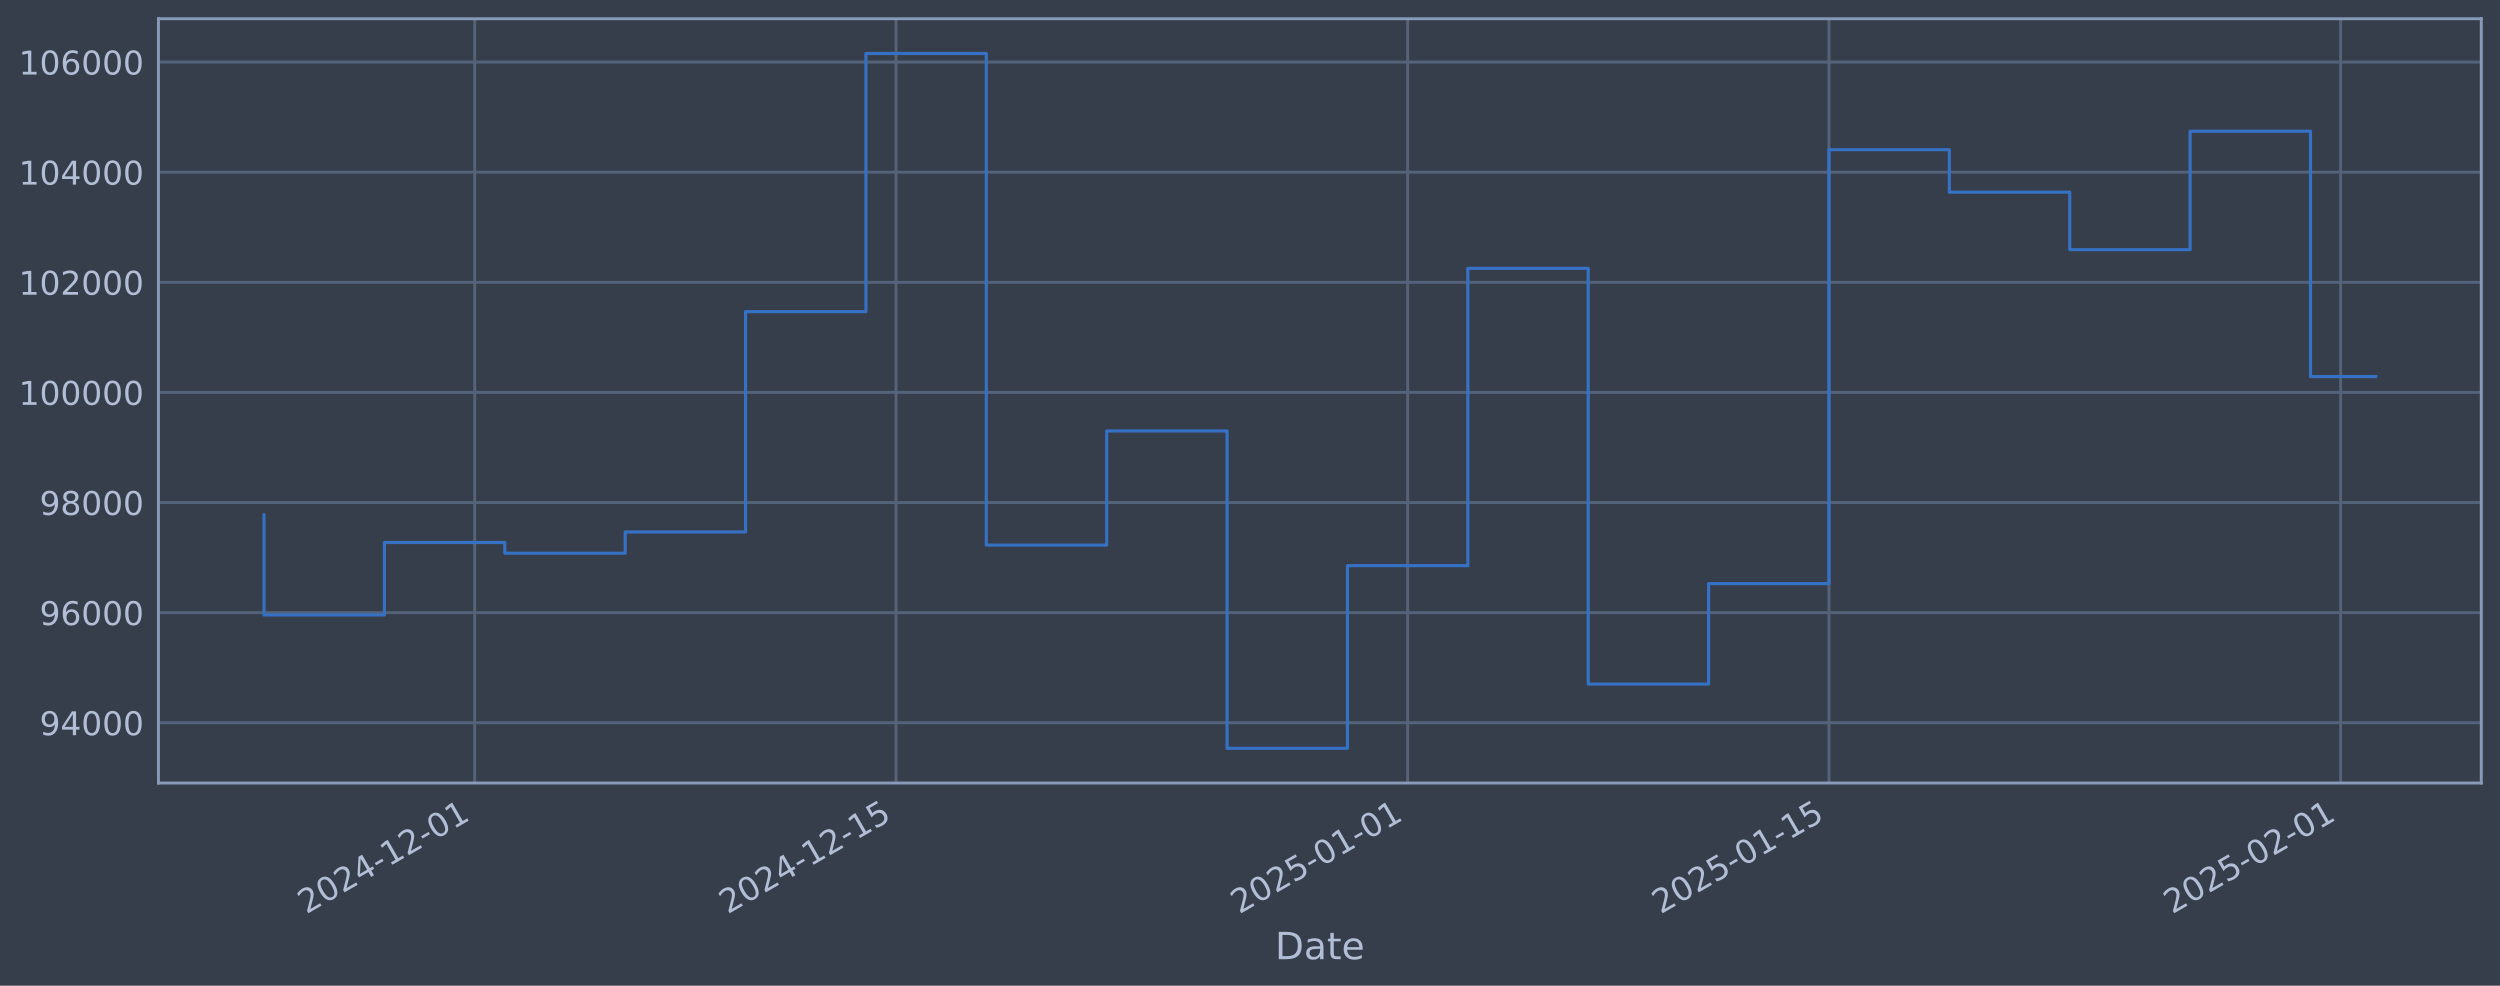
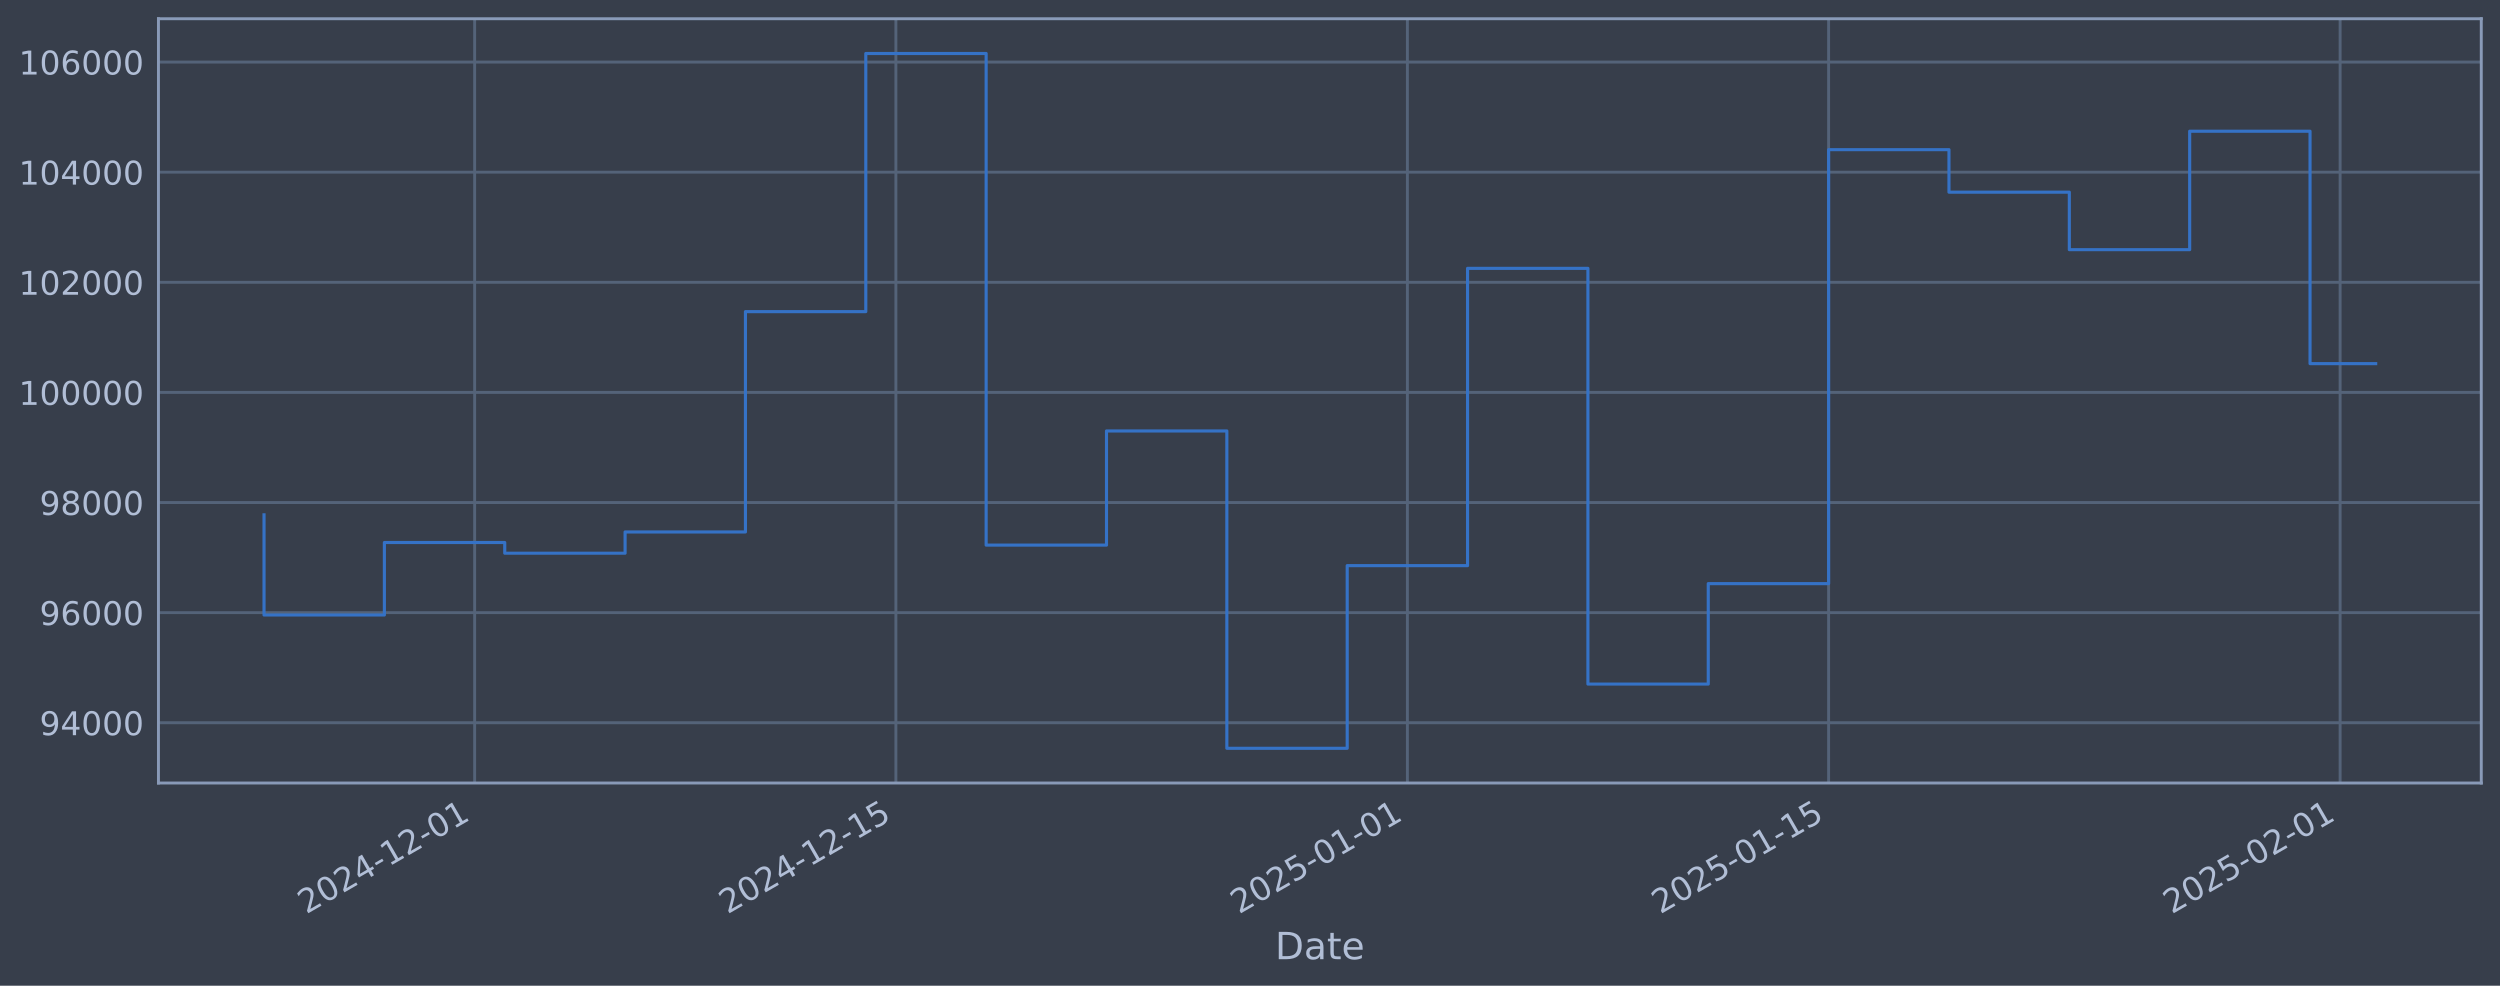
<svg xmlns="http://www.w3.org/2000/svg" xmlns:xlink="http://www.w3.org/1999/xlink" width="960.9pt" height="378.87pt" viewBox="0 0 960.9 378.87" version="1.1">
  <defs>
    <style type="text/css">*{stroke-linejoin: round; stroke-linecap: butt}</style>
  </defs>
  <g id="figure_1">
    <g id="patch_1">
      <path d="M 0 378.87  L 960.9 378.87  L 960.9 0  L 0 0  z " style="fill: #373e4b" />
    </g>
    <g id="axes_1">
      <g id="patch_2">
        <path d="M 60.901 300.96  L 953.701 300.96  L 953.701 7.2  L 60.901 7.2  z " style="fill: #373e4b" />
      </g>
      <g id="matplotlib.axis_1">
        <g id="xtick_1">
          <g id="line2d_1">
-             <path d="M 182.454 300.96  L 182.454 7.2  " clip-path="url(#pd1e0b722a2)" style="fill: none; stroke: #546379; stroke-width: 1.12; stroke-linecap: square" />
+             <path d="M 182.435 300.96  L 182.435 7.2  " clip-path="url(#pd7c2487d4c)" style="fill: none; stroke: #546379; stroke-width: 1.12; stroke-linecap: square" />
          </g>
          <g id="line2d_2" />
          <g id="text_1">
-             <g style="fill: #b1bed6" transform="translate(117.7282 351.4642) rotate(-30) scale(0.126 -0.126)">
+             <g style="fill: #b1bed6" transform="translate(117.7098 351.4642) rotate(-30) scale(0.126 -0.126)">
              <defs>
                <path id="DejaVuSans-32" d="M 1228 531  L 3431 531  L 3431 0  L 469 0  L 469 531  Q 828 903 1448 1529  Q 2069 2156 2228 2338  Q 2531 2678 2651 2914  Q 2772 3150 2772 3378  Q 2772 3750 2511 3984  Q 2250 4219 1831 4219  Q 1534 4219 1204 4116  Q 875 4013 500 3803  L 500 4441  Q 881 4594 1212 4672  Q 1544 4750 1819 4750  Q 2544 4750 2975 4387  Q 3406 4025 3406 3419  Q 3406 3131 3298 2873  Q 3191 2616 2906 2266  Q 2828 2175 2409 1742  Q 1991 1309 1228 531  z " transform="scale(0.015625)" />
                <path id="DejaVuSans-30" d="M 2034 4250  Q 1547 4250 1301 3770  Q 1056 3291 1056 2328  Q 1056 1369 1301 889  Q 1547 409 2034 409  Q 2525 409 2770 889  Q 3016 1369 3016 2328  Q 3016 3291 2770 3770  Q 2525 4250 2034 4250  z M 2034 4750  Q 2819 4750 3233 4129  Q 3647 3509 3647 2328  Q 3647 1150 3233 529  Q 2819 -91 2034 -91  Q 1250 -91 836 529  Q 422 1150 422 2328  Q 422 3509 836 4129  Q 1250 4750 2034 4750  z " transform="scale(0.015625)" />
                <path id="DejaVuSans-34" d="M 2419 4116  L 825 1625  L 2419 1625  L 2419 4116  z M 2253 4666  L 3047 4666  L 3047 1625  L 3713 1625  L 3713 1100  L 3047 1100  L 3047 0  L 2419 0  L 2419 1100  L 313 1100  L 313 1709  L 2253 4666  z " transform="scale(0.015625)" />
                <path id="DejaVuSans-2d" d="M 313 2009  L 1997 2009  L 1997 1497  L 313 1497  L 313 2009  z " transform="scale(0.015625)" />
                <path id="DejaVuSans-31" d="M 794 531  L 1825 531  L 1825 4091  L 703 3866  L 703 4441  L 1819 4666  L 2450 4666  L 2450 531  L 3481 531  L 3481 0  L 794 0  L 794 531  z " transform="scale(0.015625)" />
              </defs>
              <use xlink:href="#DejaVuSans-32" />
              <use xlink:href="#DejaVuSans-30" transform="translate(63.62305 0)" />
              <use xlink:href="#DejaVuSans-32" transform="translate(127.2461 0)" />
              <use xlink:href="#DejaVuSans-34" transform="translate(190.8691 0)" />
              <use xlink:href="#DejaVuSans-2d" transform="translate(254.4922 0)" />
              <use xlink:href="#DejaVuSans-31" transform="translate(290.5762 0)" />
              <use xlink:href="#DejaVuSans-32" transform="translate(354.1992 0)" />
              <use xlink:href="#DejaVuSans-2d" transform="translate(417.8223 0)" />
              <use xlink:href="#DejaVuSans-30" transform="translate(453.9062 0)" />
              <use xlink:href="#DejaVuSans-31" transform="translate(517.5293 0)" />
            </g>
          </g>
        </g>
        <g id="xtick_2">
          <g id="line2d_3">
-             <path d="M 344.397 300.96  L 344.397 7.2  " clip-path="url(#pd1e0b722a2)" style="fill: none; stroke: #546379; stroke-width: 1.12; stroke-linecap: square" />
+             <path d="M 344.341 300.96  L 344.341 7.2  " clip-path="url(#pd7c2487d4c)" style="fill: none; stroke: #546379; stroke-width: 1.12; stroke-linecap: square" />
          </g>
          <g id="line2d_4" />
          <g id="text_2">
-             <g style="fill: #b1bed6" transform="translate(279.6711 351.4642) rotate(-30) scale(0.126 -0.126)">
+             <g style="fill: #b1bed6" transform="translate(279.6158 351.4642) rotate(-30) scale(0.126 -0.126)">
              <defs>
                <path id="DejaVuSans-35" d="M 691 4666  L 3169 4666  L 3169 4134  L 1269 4134  L 1269 2991  Q 1406 3038 1543 3061  Q 1681 3084 1819 3084  Q 2600 3084 3056 2656  Q 3513 2228 3513 1497  Q 3513 744 3044 326  Q 2575 -91 1722 -91  Q 1428 -91 1123 -41  Q 819 9 494 109  L 494 744  Q 775 591 1075 516  Q 1375 441 1709 441  Q 2250 441 2565 725  Q 2881 1009 2881 1497  Q 2881 1984 2565 2268  Q 2250 2553 1709 2553  Q 1456 2553 1204 2497  Q 953 2441 691 2322  L 691 4666  z " transform="scale(0.015625)" />
              </defs>
              <use xlink:href="#DejaVuSans-32" />
              <use xlink:href="#DejaVuSans-30" transform="translate(63.62305 0)" />
              <use xlink:href="#DejaVuSans-32" transform="translate(127.2461 0)" />
              <use xlink:href="#DejaVuSans-34" transform="translate(190.8691 0)" />
              <use xlink:href="#DejaVuSans-2d" transform="translate(254.4922 0)" />
              <use xlink:href="#DejaVuSans-31" transform="translate(290.5762 0)" />
              <use xlink:href="#DejaVuSans-32" transform="translate(354.1992 0)" />
              <use xlink:href="#DejaVuSans-2d" transform="translate(417.8223 0)" />
              <use xlink:href="#DejaVuSans-31" transform="translate(453.9062 0)" />
              <use xlink:href="#DejaVuSans-35" transform="translate(517.5293 0)" />
            </g>
          </g>
        </g>
        <g id="xtick_3">
          <g id="line2d_5">
-             <path d="M 541.041 300.96  L 541.041 7.2  " clip-path="url(#pd1e0b722a2)" style="fill: none; stroke: #546379; stroke-width: 1.12; stroke-linecap: square" />
+             <path d="M 540.941 300.96  L 540.941 7.2  " clip-path="url(#pd7c2487d4c)" style="fill: none; stroke: #546379; stroke-width: 1.12; stroke-linecap: square" />
          </g>
          <g id="line2d_6" />
          <g id="text_3">
-             <g style="fill: #b1bed6" transform="translate(476.316 351.4642) rotate(-30) scale(0.126 -0.126)">
+             <g style="fill: #b1bed6" transform="translate(476.2159 351.4642) rotate(-30) scale(0.126 -0.126)">
              <use xlink:href="#DejaVuSans-32" />
              <use xlink:href="#DejaVuSans-30" transform="translate(63.62305 0)" />
              <use xlink:href="#DejaVuSans-32" transform="translate(127.2461 0)" />
              <use xlink:href="#DejaVuSans-35" transform="translate(190.8691 0)" />
              <use xlink:href="#DejaVuSans-2d" transform="translate(254.4922 0)" />
              <use xlink:href="#DejaVuSans-30" transform="translate(290.5762 0)" />
              <use xlink:href="#DejaVuSans-31" transform="translate(354.1992 0)" />
              <use xlink:href="#DejaVuSans-2d" transform="translate(417.8223 0)" />
              <use xlink:href="#DejaVuSans-30" transform="translate(453.9062 0)" />
              <use xlink:href="#DejaVuSans-31" transform="translate(517.5293 0)" />
            </g>
          </g>
        </g>
        <g id="xtick_4">
          <g id="line2d_7">
-             <path d="M 702.984 300.96  L 702.984 7.2  " clip-path="url(#pd1e0b722a2)" style="fill: none; stroke: #546379; stroke-width: 1.12; stroke-linecap: square" />
+             <path d="M 702.847 300.96  L 702.847 7.2  " clip-path="url(#pd7c2487d4c)" style="fill: none; stroke: #546379; stroke-width: 1.12; stroke-linecap: square" />
          </g>
          <g id="line2d_8" />
          <g id="text_4">
-             <g style="fill: #b1bed6" transform="translate(638.2588 351.4642) rotate(-30) scale(0.126 -0.126)">
+             <g style="fill: #b1bed6" transform="translate(638.1219 351.4642) rotate(-30) scale(0.126 -0.126)">
              <use xlink:href="#DejaVuSans-32" />
              <use xlink:href="#DejaVuSans-30" transform="translate(63.62305 0)" />
              <use xlink:href="#DejaVuSans-32" transform="translate(127.2461 0)" />
              <use xlink:href="#DejaVuSans-35" transform="translate(190.8691 0)" />
              <use xlink:href="#DejaVuSans-2d" transform="translate(254.4922 0)" />
              <use xlink:href="#DejaVuSans-30" transform="translate(290.5762 0)" />
              <use xlink:href="#DejaVuSans-31" transform="translate(354.1992 0)" />
              <use xlink:href="#DejaVuSans-2d" transform="translate(417.8223 0)" />
              <use xlink:href="#DejaVuSans-31" transform="translate(453.9062 0)" />
              <use xlink:href="#DejaVuSans-35" transform="translate(517.5293 0)" />
            </g>
          </g>
        </g>
        <g id="xtick_5">
          <g id="line2d_9">
-             <path d="M 899.629 300.96  L 899.629 7.2  " clip-path="url(#pd1e0b722a2)" style="fill: none; stroke: #546379; stroke-width: 1.12; stroke-linecap: square" />
+             <path d="M 899.448 300.96  L 899.448 7.2  " clip-path="url(#pd7c2487d4c)" style="fill: none; stroke: #546379; stroke-width: 1.12; stroke-linecap: square" />
          </g>
          <g id="line2d_10" />
          <g id="text_5">
-             <g style="fill: #b1bed6" transform="translate(834.9037 351.4642) rotate(-30) scale(0.126 -0.126)">
+             <g style="fill: #b1bed6" transform="translate(834.722 351.4642) rotate(-30) scale(0.126 -0.126)">
              <use xlink:href="#DejaVuSans-32" />
              <use xlink:href="#DejaVuSans-30" transform="translate(63.62305 0)" />
              <use xlink:href="#DejaVuSans-32" transform="translate(127.2461 0)" />
              <use xlink:href="#DejaVuSans-35" transform="translate(190.8691 0)" />
              <use xlink:href="#DejaVuSans-2d" transform="translate(254.4922 0)" />
              <use xlink:href="#DejaVuSans-30" transform="translate(290.5762 0)" />
              <use xlink:href="#DejaVuSans-32" transform="translate(354.1992 0)" />
              <use xlink:href="#DejaVuSans-2d" transform="translate(417.8223 0)" />
              <use xlink:href="#DejaVuSans-30" transform="translate(453.9062 0)" />
              <use xlink:href="#DejaVuSans-31" transform="translate(517.5293 0)" />
            </g>
          </g>
        </g>
        <g id="text_6">
          <g style="fill: #b1bed6" transform="translate(490.0914 368.6753) scale(0.144 -0.144)">
            <defs>
              <path id="DejaVuSans-44" d="M 1259 4147  L 1259 519  L 2022 519  Q 2988 519 3436 956  Q 3884 1394 3884 2338  Q 3884 3275 3436 3711  Q 2988 4147 2022 4147  L 1259 4147  z M 628 4666  L 1925 4666  Q 3281 4666 3915 4102  Q 4550 3538 4550 2338  Q 4550 1131 3912 565  Q 3275 0 1925 0  L 628 0  L 628 4666  z " transform="scale(0.015625)" />
              <path id="DejaVuSans-61" d="M 2194 1759  Q 1497 1759 1228 1600  Q 959 1441 959 1056  Q 959 750 1161 570  Q 1363 391 1709 391  Q 2188 391 2477 730  Q 2766 1069 2766 1631  L 2766 1759  L 2194 1759  z M 3341 1997  L 3341 0  L 2766 0  L 2766 531  Q 2569 213 2275 61  Q 1981 -91 1556 -91  Q 1019 -91 701 211  Q 384 513 384 1019  Q 384 1609 779 1909  Q 1175 2209 1959 2209  L 2766 2209  L 2766 2266  Q 2766 2663 2505 2880  Q 2244 3097 1772 3097  Q 1472 3097 1187 3025  Q 903 2953 641 2809  L 641 3341  Q 956 3463 1253 3523  Q 1550 3584 1831 3584  Q 2591 3584 2966 3190  Q 3341 2797 3341 1997  z " transform="scale(0.015625)" />
              <path id="DejaVuSans-74" d="M 1172 4494  L 1172 3500  L 2356 3500  L 2356 3053  L 1172 3053  L 1172 1153  Q 1172 725 1289 603  Q 1406 481 1766 481  L 2356 481  L 2356 0  L 1766 0  Q 1100 0 847 248  Q 594 497 594 1153  L 594 3053  L 172 3053  L 172 3500  L 594 3500  L 594 4494  L 1172 4494  z " transform="scale(0.015625)" />
              <path id="DejaVuSans-65" d="M 3597 1894  L 3597 1613  L 953 1613  Q 991 1019 1311 708  Q 1631 397 2203 397  Q 2534 397 2845 478  Q 3156 559 3463 722  L 3463 178  Q 3153 47 2828 -22  Q 2503 -91 2169 -91  Q 1331 -91 842 396  Q 353 884 353 1716  Q 353 2575 817 3079  Q 1281 3584 2069 3584  Q 2775 3584 3186 3129  Q 3597 2675 3597 1894  z M 3022 2063  Q 3016 2534 2758 2815  Q 2500 3097 2075 3097  Q 1594 3097 1305 2825  Q 1016 2553 972 2059  L 3022 2063  z " transform="scale(0.015625)" />
            </defs>
            <use xlink:href="#DejaVuSans-44" />
            <use xlink:href="#DejaVuSans-61" transform="translate(77.00195 0)" />
            <use xlink:href="#DejaVuSans-74" transform="translate(138.2812 0)" />
            <use xlink:href="#DejaVuSans-65" transform="translate(177.4902 0)" />
          </g>
        </g>
      </g>
      <g id="matplotlib.axis_2">
        <g id="ytick_1">
          <g id="line2d_11">
-             <path d="M 60.901 277.797  L 953.701 277.797  " clip-path="url(#pd1e0b722a2)" style="fill: none; stroke: #546379; stroke-width: 1.12; stroke-linecap: square" />
+             <path d="M 60.901 277.797  L 953.701 277.797  " clip-path="url(#pd7c2487d4c)" style="fill: none; stroke: #546379; stroke-width: 1.12; stroke-linecap: square" />
          </g>
          <g id="line2d_12" />
          <g id="text_7">
            <g style="fill: #b1bed6" transform="translate(15.21675 282.5841) scale(0.126 -0.126)">
              <defs>
                <path id="DejaVuSans-39" d="M 703 97  L 703 672  Q 941 559 1184 500  Q 1428 441 1663 441  Q 2288 441 2617 861  Q 2947 1281 2994 2138  Q 2813 1869 2534 1725  Q 2256 1581 1919 1581  Q 1219 1581 811 2004  Q 403 2428 403 3163  Q 403 3881 828 4315  Q 1253 4750 1959 4750  Q 2769 4750 3195 4129  Q 3622 3509 3622 2328  Q 3622 1225 3098 567  Q 2575 -91 1691 -91  Q 1453 -91 1209 -44  Q 966 3 703 97  z M 1959 2075  Q 2384 2075 2632 2365  Q 2881 2656 2881 3163  Q 2881 3666 2632 3958  Q 2384 4250 1959 4250  Q 1534 4250 1286 3958  Q 1038 3666 1038 3163  Q 1038 2656 1286 2365  Q 1534 2075 1959 2075  z " transform="scale(0.015625)" />
              </defs>
              <use xlink:href="#DejaVuSans-39" />
              <use xlink:href="#DejaVuSans-34" transform="translate(63.62305 0)" />
              <use xlink:href="#DejaVuSans-30" transform="translate(127.2461 0)" />
              <use xlink:href="#DejaVuSans-30" transform="translate(190.8691 0)" />
              <use xlink:href="#DejaVuSans-30" transform="translate(254.4922 0)" />
            </g>
          </g>
        </g>
        <g id="ytick_2">
          <g id="line2d_13">
-             <path d="M 60.901 235.473  L 953.701 235.473  " clip-path="url(#pd1e0b722a2)" style="fill: none; stroke: #546379; stroke-width: 1.12; stroke-linecap: square" />
+             <path d="M 60.901 235.473  L 953.701 235.473  " clip-path="url(#pd7c2487d4c)" style="fill: none; stroke: #546379; stroke-width: 1.12; stroke-linecap: square" />
          </g>
          <g id="line2d_14" />
          <g id="text_8">
            <g style="fill: #b1bed6" transform="translate(15.21675 240.2602) scale(0.126 -0.126)">
              <defs>
                <path id="DejaVuSans-36" d="M 2113 2584  Q 1688 2584 1439 2293  Q 1191 2003 1191 1497  Q 1191 994 1439 701  Q 1688 409 2113 409  Q 2538 409 2786 701  Q 3034 994 3034 1497  Q 3034 2003 2786 2293  Q 2538 2584 2113 2584  z M 3366 4563  L 3366 3988  Q 3128 4100 2886 4159  Q 2644 4219 2406 4219  Q 1781 4219 1451 3797  Q 1122 3375 1075 2522  Q 1259 2794 1537 2939  Q 1816 3084 2150 3084  Q 2853 3084 3261 2657  Q 3669 2231 3669 1497  Q 3669 778 3244 343  Q 2819 -91 2113 -91  Q 1303 -91 875 529  Q 447 1150 447 2328  Q 447 3434 972 4092  Q 1497 4750 2381 4750  Q 2619 4750 2861 4703  Q 3103 4656 3366 4563  z " transform="scale(0.015625)" />
              </defs>
              <use xlink:href="#DejaVuSans-39" />
              <use xlink:href="#DejaVuSans-36" transform="translate(63.62305 0)" />
              <use xlink:href="#DejaVuSans-30" transform="translate(127.2461 0)" />
              <use xlink:href="#DejaVuSans-30" transform="translate(190.8691 0)" />
              <use xlink:href="#DejaVuSans-30" transform="translate(254.4922 0)" />
            </g>
          </g>
        </g>
        <g id="ytick_3">
          <g id="line2d_15">
-             <path d="M 60.901 193.149  L 953.701 193.149  " clip-path="url(#pd1e0b722a2)" style="fill: none; stroke: #546379; stroke-width: 1.12; stroke-linecap: square" />
+             <path d="M 60.901 193.149  L 953.701 193.149  " clip-path="url(#pd7c2487d4c)" style="fill: none; stroke: #546379; stroke-width: 1.12; stroke-linecap: square" />
          </g>
          <g id="line2d_16" />
          <g id="text_9">
            <g style="fill: #b1bed6" transform="translate(15.21675 197.9364) scale(0.126 -0.126)">
              <defs>
                <path id="DejaVuSans-38" d="M 2034 2216  Q 1584 2216 1326 1975  Q 1069 1734 1069 1313  Q 1069 891 1326 650  Q 1584 409 2034 409  Q 2484 409 2743 651  Q 3003 894 3003 1313  Q 3003 1734 2745 1975  Q 2488 2216 2034 2216  z M 1403 2484  Q 997 2584 770 2862  Q 544 3141 544 3541  Q 544 4100 942 4425  Q 1341 4750 2034 4750  Q 2731 4750 3128 4425  Q 3525 4100 3525 3541  Q 3525 3141 3298 2862  Q 3072 2584 2669 2484  Q 3125 2378 3379 2068  Q 3634 1759 3634 1313  Q 3634 634 3220 271  Q 2806 -91 2034 -91  Q 1263 -91 848 271  Q 434 634 434 1313  Q 434 1759 690 2068  Q 947 2378 1403 2484  z M 1172 3481  Q 1172 3119 1398 2916  Q 1625 2713 2034 2713  Q 2441 2713 2670 2916  Q 2900 3119 2900 3481  Q 2900 3844 2670 4047  Q 2441 4250 2034 4250  Q 1625 4250 1398 4047  Q 1172 3844 1172 3481  z " transform="scale(0.015625)" />
              </defs>
              <use xlink:href="#DejaVuSans-39" />
              <use xlink:href="#DejaVuSans-38" transform="translate(63.62305 0)" />
              <use xlink:href="#DejaVuSans-30" transform="translate(127.2461 0)" />
              <use xlink:href="#DejaVuSans-30" transform="translate(190.8691 0)" />
              <use xlink:href="#DejaVuSans-30" transform="translate(254.4922 0)" />
            </g>
          </g>
        </g>
        <g id="ytick_4">
          <g id="line2d_17">
-             <path d="M 60.901 150.826  L 953.701 150.826  " clip-path="url(#pd1e0b722a2)" style="fill: none; stroke: #546379; stroke-width: 1.12; stroke-linecap: square" />
+             <path d="M 60.901 150.826  L 953.701 150.826  " clip-path="url(#pd7c2487d4c)" style="fill: none; stroke: #546379; stroke-width: 1.12; stroke-linecap: square" />
          </g>
          <g id="line2d_18" />
          <g id="text_10">
            <g style="fill: #b1bed6" transform="translate(7.2 155.6126) scale(0.126 -0.126)">
              <use xlink:href="#DejaVuSans-31" />
              <use xlink:href="#DejaVuSans-30" transform="translate(63.62305 0)" />
              <use xlink:href="#DejaVuSans-30" transform="translate(127.2461 0)" />
              <use xlink:href="#DejaVuSans-30" transform="translate(190.8691 0)" />
              <use xlink:href="#DejaVuSans-30" transform="translate(254.4922 0)" />
              <use xlink:href="#DejaVuSans-30" transform="translate(318.1152 0)" />
            </g>
          </g>
        </g>
        <g id="ytick_5">
          <g id="line2d_19">
-             <path d="M 60.901 108.502  L 953.701 108.502  " clip-path="url(#pd1e0b722a2)" style="fill: none; stroke: #546379; stroke-width: 1.12; stroke-linecap: square" />
+             <path d="M 60.901 108.502  L 953.701 108.502  " clip-path="url(#pd7c2487d4c)" style="fill: none; stroke: #546379; stroke-width: 1.12; stroke-linecap: square" />
          </g>
          <g id="line2d_20" />
          <g id="text_11">
            <g style="fill: #b1bed6" transform="translate(7.2 113.2888) scale(0.126 -0.126)">
              <use xlink:href="#DejaVuSans-31" />
              <use xlink:href="#DejaVuSans-30" transform="translate(63.62305 0)" />
              <use xlink:href="#DejaVuSans-32" transform="translate(127.2461 0)" />
              <use xlink:href="#DejaVuSans-30" transform="translate(190.8691 0)" />
              <use xlink:href="#DejaVuSans-30" transform="translate(254.4922 0)" />
              <use xlink:href="#DejaVuSans-30" transform="translate(318.1152 0)" />
            </g>
          </g>
        </g>
        <g id="ytick_6">
          <g id="line2d_21">
-             <path d="M 60.901 66.178  L 953.701 66.178  " clip-path="url(#pd1e0b722a2)" style="fill: none; stroke: #546379; stroke-width: 1.12; stroke-linecap: square" />
+             <path d="M 60.901 66.178  L 953.701 66.178  " clip-path="url(#pd7c2487d4c)" style="fill: none; stroke: #546379; stroke-width: 1.12; stroke-linecap: square" />
          </g>
          <g id="line2d_22" />
          <g id="text_12">
            <g style="fill: #b1bed6" transform="translate(7.2 70.96502) scale(0.126 -0.126)">
              <use xlink:href="#DejaVuSans-31" />
              <use xlink:href="#DejaVuSans-30" transform="translate(63.62305 0)" />
              <use xlink:href="#DejaVuSans-34" transform="translate(127.2461 0)" />
              <use xlink:href="#DejaVuSans-30" transform="translate(190.8691 0)" />
              <use xlink:href="#DejaVuSans-30" transform="translate(254.4922 0)" />
              <use xlink:href="#DejaVuSans-30" transform="translate(318.1152 0)" />
            </g>
          </g>
        </g>
        <g id="ytick_7">
          <g id="line2d_23">
-             <path d="M 60.901 23.854  L 953.701 23.854  " clip-path="url(#pd1e0b722a2)" style="fill: none; stroke: #546379; stroke-width: 1.12; stroke-linecap: square" />
+             <path d="M 60.901 23.854  L 953.701 23.854  " clip-path="url(#pd7c2487d4c)" style="fill: none; stroke: #546379; stroke-width: 1.12; stroke-linecap: square" />
          </g>
          <g id="line2d_24" />
          <g id="text_13">
            <g style="fill: #b1bed6" transform="translate(7.2 28.64121) scale(0.126 -0.126)">
              <use xlink:href="#DejaVuSans-31" />
              <use xlink:href="#DejaVuSans-30" transform="translate(63.62305 0)" />
              <use xlink:href="#DejaVuSans-36" transform="translate(127.2461 0)" />
              <use xlink:href="#DejaVuSans-30" transform="translate(190.8691 0)" />
              <use xlink:href="#DejaVuSans-30" transform="translate(254.4922 0)" />
              <use xlink:href="#DejaVuSans-30" transform="translate(318.1152 0)" />
            </g>
          </g>
        </g>
      </g>
      <g id="line2d_25">
-         <path d="M 101.482 197.87  L 101.482 236.383  L 147.752 236.383  L 147.752 208.521  L 194.021 208.521  L 194.021 212.628  L 240.29 212.628  L 240.29 204.459  L 286.56 204.459  L 286.56 119.77  L 332.829 119.77  L 332.829 20.553  L 379.099 20.553  L 379.099 209.517  L 425.368 209.517  L 425.368 165.636  L 471.637 165.636  L 471.637 287.607  L 517.907 287.607  L 517.907 217.409  L 564.176 217.409  L 564.176 103.141  L 610.446 103.141  L 610.446 262.927  L 656.715 262.927  L 656.715 224.318  L 702.984 224.318  L 702.984 57.525  L 749.254 57.525  L 749.254 73.859  L 795.523 73.859  L 795.523 95.961  L 841.792 95.961  L 841.792 50.434  L 888.062 50.434  L 888.062 144.746  L 913.119 144.746  " clip-path="url(#pd1e0b722a2)" style="fill: none; stroke: #3572c6; stroke-width: 1.2; stroke-linecap: square" />
+         <path d="M 101.482 197.87  L 101.482 236.383  L 147.741 236.383  L 147.741 208.521  L 194 208.521  L 194 212.628  L 240.259 212.628  L 240.259 204.459  L 286.518 204.459  L 286.518 119.77  L 332.777 119.77  L 332.777 20.553  L 379.035 20.553  L 379.035 209.517  L 425.294 209.517  L 425.294 165.636  L 471.553 165.636  L 471.553 287.607  L 517.812 287.607  L 517.812 217.409  L 564.071 217.409  L 564.071 103.141  L 610.33 103.141  L 610.33 262.927  L 656.589 262.927  L 656.589 224.318  L 702.847 224.318  L 702.847 57.525  L 749.106 57.525  L 749.106 73.859  L 795.365 73.859  L 795.365 95.961  L 841.624 95.961  L 841.624 50.434  L 887.883 50.434  L 887.883 139.76  L 913.119 139.76  " clip-path="url(#pd7c2487d4c)" style="fill: none; stroke: #3572c6; stroke-width: 1.2; stroke-linecap: square" />
      </g>
      <g id="patch_3">
        <path d="M 60.901 300.96  L 60.901 7.2  " style="fill: none; stroke: #899ab8; stroke-width: 1.12; stroke-linejoin: miter; stroke-linecap: square" />
      </g>
      <g id="patch_4">
        <path d="M 953.701 300.96  L 953.701 7.2  " style="fill: none; stroke: #899ab8; stroke-width: 1.12; stroke-linejoin: miter; stroke-linecap: square" />
      </g>
      <g id="patch_5">
        <path d="M 60.901 300.96  L 953.701 300.96  " style="fill: none; stroke: #899ab8; stroke-width: 1.12; stroke-linejoin: miter; stroke-linecap: square" />
      </g>
      <g id="patch_6">
        <path d="M 60.901 7.2  L 953.701 7.2  " style="fill: none; stroke: #899ab8; stroke-width: 1.12; stroke-linejoin: miter; stroke-linecap: square" />
      </g>
    </g>
  </g>
  <defs>
-     <clipPath id="pd1e0b722a2">
+     <clipPath id="pd7c2487d4c">
      <rect x="60.901" y="7.2" width="892.8" height="293.76" />
    </clipPath>
  </defs>
</svg>
